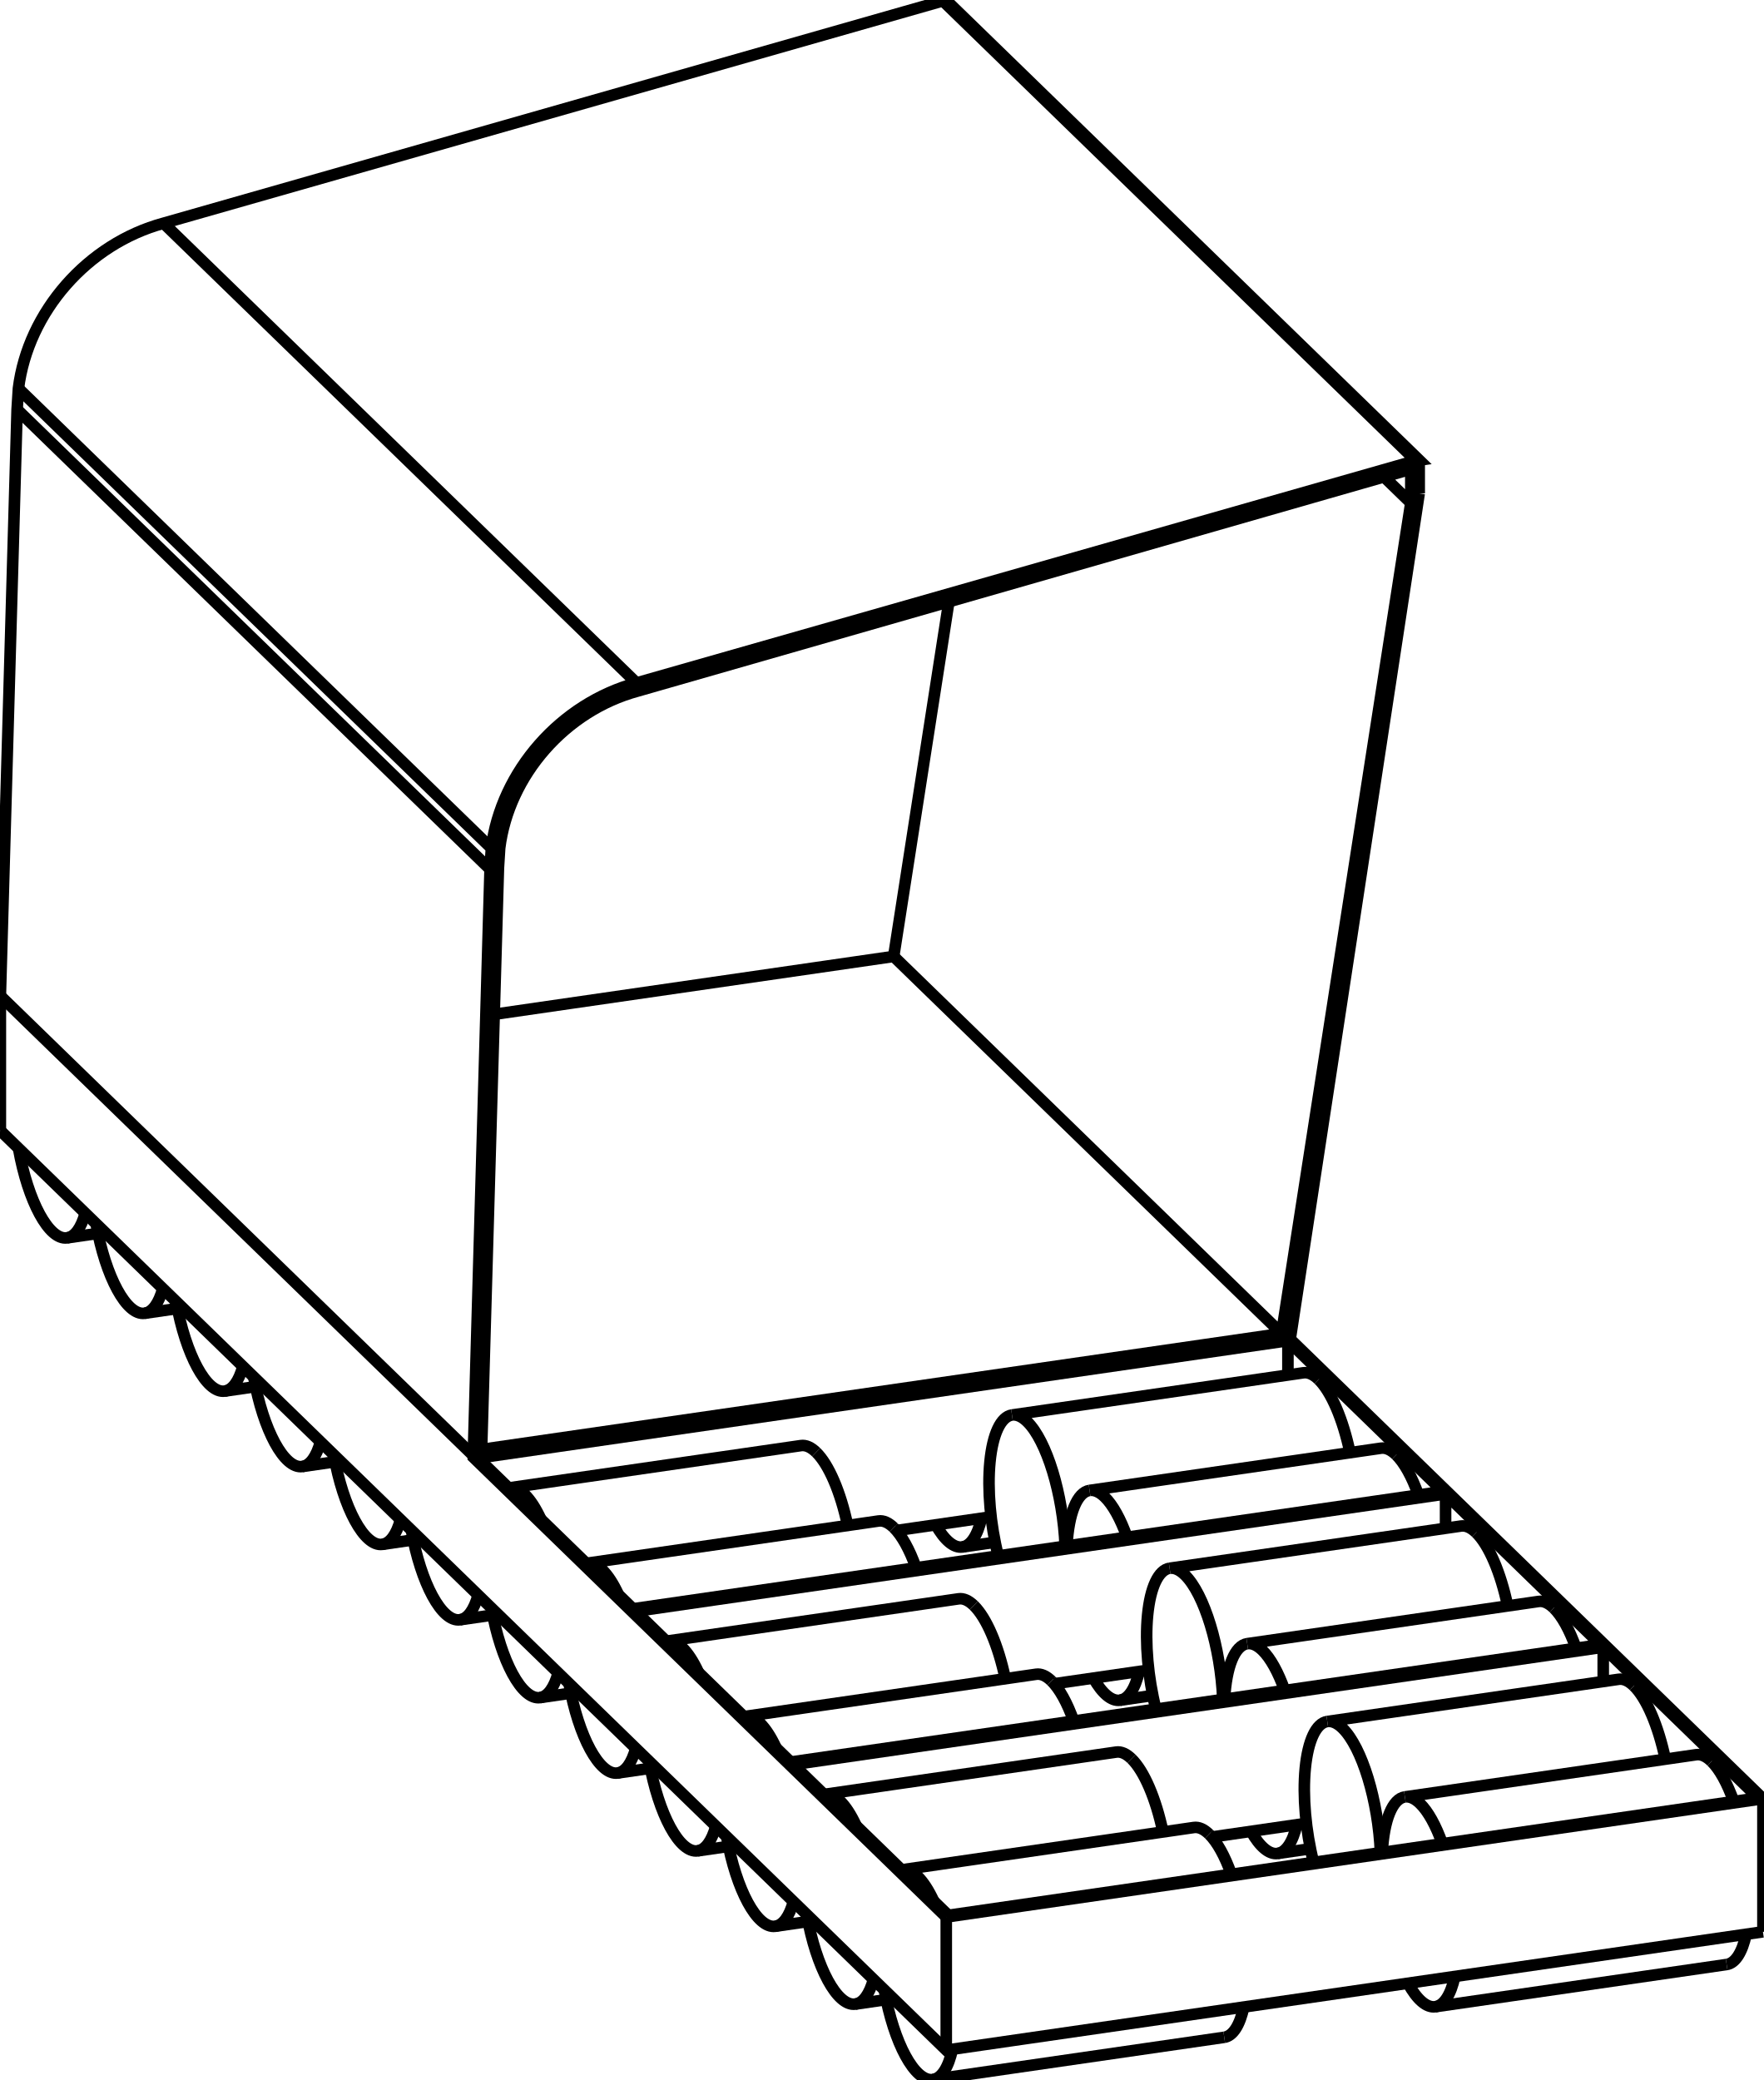
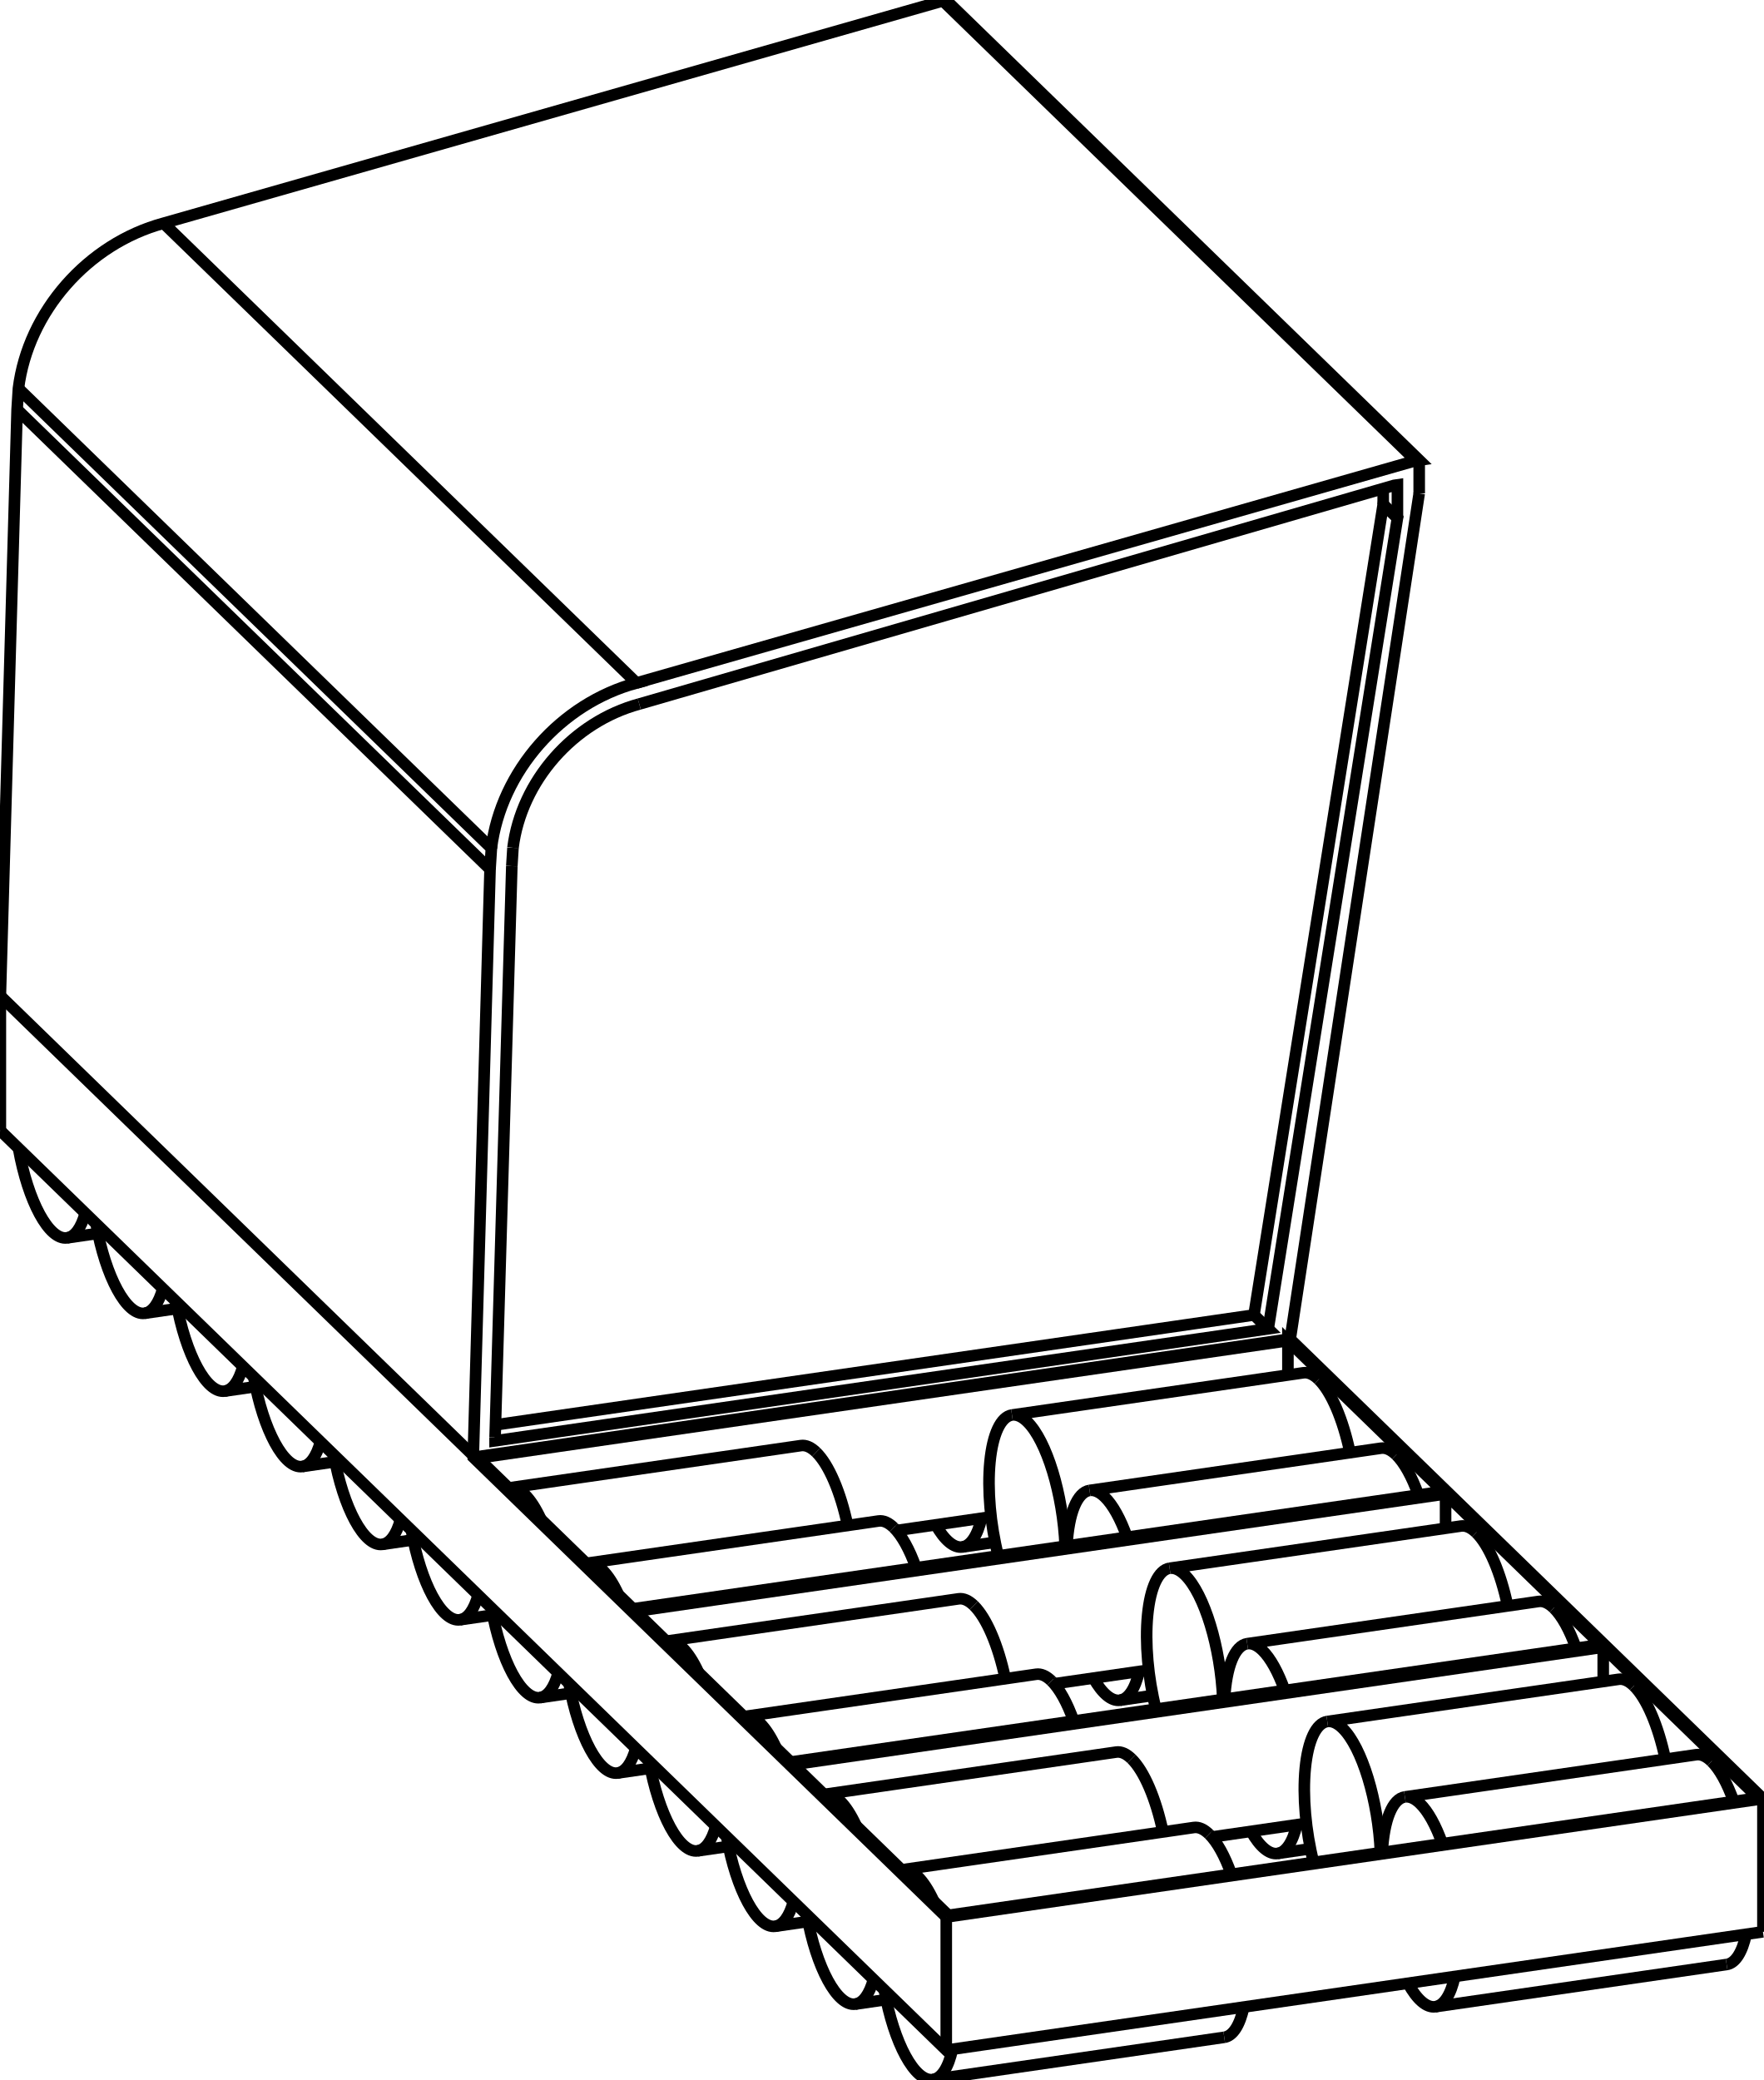
<svg xmlns="http://www.w3.org/2000/svg" version="1.1" viewBox="-2635.687 -2944.15 4911.466 5794.145" fill="none" stroke="black" stroke-width="0.6%" vector-effect="non-scaling-stroke">
  <path d="M -2398.301 435.209 A 295.275 98.574 261.755 0 1 -2448.904 504.08 A 295.275 98.574 261.755 0 1 -2584.2 254.484" />
  <path d="M -2182.199 645.297 A 295.275 98.574 261.755 0 1 -2232.802 714.167 A 295.275 98.574 261.755 0 1 -2368.098 464.571" />
  <path d="M -2634.687 205.402 L 0.028 2766.786 L 2274.779 2437.152" />
  <path d="M 124.883 1281.127 L -138.72 1319.325" />
  <path d="M 564.002 1708.024 L 300.4 1746.222" />
  <path d="M 1003.122 2134.921 L 739.519 2173.12" />
  <path d="M -2634.687 205.402 L -2634.687 -169.988 L -2588.043 -1803.437 L -2584.365 -1862.055 A 500 432.341 134.191 0 1 -2180.06 -2322.348 L -9.357 -2941.798 L -0.028 -2943.15" />
  <path d="M 0.028 2396.03 L 0.028 2766.786" />
  <path d="M 0.028 2396.03 L -1317.329 1115.338 L -1317.329 1110.704 L -1270.685 -522.746 L -2588.043 -1803.437" />
  <path d="M -1317.329 1110.704 L -2634.687 -169.988" />
  <path d="M 2274.779 2066.396 L 2274.779 2437.152" />
  <path d="M 0.028 2396.03 L 2274.779 2066.396" />
  <path d="M 957.422 785.705 L 2274.779 2066.396" />
  <path d="M -872.483 1537.382 L 1383.61 1210.452 L 951.694 790.558 L 951.694 886.171" />
  <path d="M -1304.399 1117.488 L -872.483 1537.382" />
  <path d="M 951.694 790.558 L -1304.399 1117.488" />
  <path d="M -433.364 1964.28 L 1822.73 1637.349 L 1390.814 1217.455 L 1390.814 1313.069" />
  <path d="M -865.279 1544.385 L -433.364 1964.28" />
  <path d="M 1390.814 1217.455 L -865.279 1544.385" />
  <path d="M 5.756 2391.177 L 2261.849 2064.247 L 1829.933 1644.352 L 1829.933 1739.966" />
  <path d="M -426.16 1971.283 L 5.756 2391.177" />
  <path d="M 1829.933 1644.352 L -426.16 1971.283" />
  <path d="M 957.422 785.705 L -1317.329 1115.338" />
  <path d="M 1317.329 -1569.769 L 958.037 786.303" />
  <path d="M 1317.329 -1662.458 L 1317.329 -1569.769" />
  <path d="M 1308 -1661.106 L 1317.329 -1662.458 L -0.028 -2943.15" />
  <path d="M -862.702 -1041.656 L 1308 -1661.106 L -9.357 -2941.798" />
  <path d="M -1267.007 -581.364 A 500 432.341 134.191 0 1 -862.702 -1041.656 L -2180.06 -2322.348" />
  <path d="M -1270.685 -522.746 L -1267.007 -581.364 L -2584.365 -1862.055" />
-   <path d="M 934.099 770.546 L -1294.007 1093.421 L -1294.007 1084.152 L -1247.363 -526.125 L -1243.869 -581.812 A 475 410.724 134.191 0 1 -859.779 -1019.09 L 1284.678 -1634.554 L 1294.007 -1635.906 L 1294.007 -1543.217 L 1219.343 -1615.803" />
-   <path d="M 1294.007 -1543.217 L 934.099 770.546 L -146.411 -279.89 L -1259.166 -118.64" />
-   <path d="M 7.281 -1267.939 L -146.411 -279.89" />
+   <path d="M -1256.692 1060.207 L -1256.692 1069.476 L 896.784 757.416 L 857.165 718.9 L -1255.662 1025.07" />
+   <path d="M -1210.047 -531.533 L -1256.692 1060.207" />
+   <path d="M -1206.847 -582.53 L -1210.047 -531.533" />
+   <path d="M 896.784 757.416 L 1256.692 -1500.734 L 1217.073 -1539.25 L 857.165 718.9" />
+   <path d="M -855.103 -982.985 A 435 376.137 314.191 0 0 -1206.847 -582.53" />
+   <path d="M 1256.692 -1500.734 L 1256.692 -1593.423 L 1247.363 -1592.071 L -855.103 -982.985" />
+   <path d="M 1217.073 -1583.296 L 1217.073 -1539.25" />
  <path d="M -1959.181 862.107 A 295.275 98.574 261.755 0 1 -2009.785 930.977 A 295.275 98.574 261.755 0 1 -2145.081 681.381" />
  <path d="M -1743.079 1072.194 A 295.275 98.574 261.755 0 1 -1793.683 1141.065 A 295.275 98.574 261.755 0 1 -1928.979 891.469" />
  <path d="M 98.207 1284.992 A 295.275 98.574 261.755 0 1 44.766 1365.185 A 295.275 98.574 261.755 0 1 -29.24 1303.461" />
  <path d="M -1520.062 1289.004 A 295.275 98.574 261.755 0 1 -1570.666 1357.875 A 295.275 98.574 261.755 0 1 -1705.962 1108.279" />
  <path d="M -1303.96 1499.091 A 295.275 98.574 261.755 0 1 -1354.564 1567.962 A 295.275 98.574 261.755 0 1 -1489.86 1318.366" />
  <path d="M 1037.002 898.481 A 295.275 98.574 81.755 0 0 994.656 879.946 L 183.091 997.55 A 295.275 98.574 261.755 0 1 225.437 1016.085 A 295.275 98.574 261.755 0 1 331.163 1362.962" />
  <path d="M 1124.679 1102.507 A 295.275 98.574 81.755 0 0 1037.002 898.481" />
  <path d="M 144.836 1389.963 A 295.275 98.574 261.755 0 1 183.091 997.55" />
  <path d="M 1253.104 1108.569 A 295.275 98.574 81.755 0 0 1210.758 1090.033 L 399.193 1207.637 A 295.275 98.574 261.755 0 1 441.539 1226.172 A 295.275 98.574 261.755 0 1 503.612 1337.973" />
  <path d="M 1315.177 1220.369 A 295.275 98.574 81.755 0 0 1253.104 1108.569" />
  <path d="M 537.327 1711.889 A 295.275 98.574 261.755 0 1 483.885 1792.082 A 295.275 98.574 261.755 0 1 409.879 1730.358" />
  <path d="M 336.067 1362.252 A 295.275 98.574 261.755 0 1 399.193 1207.637" />
  <path d="M -146.226 1311.345 A 295.275 98.574 81.755 0 0 -188.572 1292.81 L -1000.137 1410.414 A 295.275 98.574 261.755 0 1 -957.791 1428.949 A 295.275 98.574 261.755 0 1 -912.964 1498.028" />
  <path d="M -84.153 1423.146 A 295.275 98.574 81.755 0 0 -146.226 1311.345" />
  <path d="M -864.841 1925.988 A 295.275 98.574 261.755 0 1 -915.445 1994.859 A 295.275 98.574 261.755 0 1 -1050.74 1745.263" />
  <path d="M -1002.617 1410.87 A 295.275 98.574 261.755 0 1 -1000.137 1410.414" />
  <path d="M -362.328 1101.258 A 295.275 98.574 81.755 0 0 -404.674 1082.723 L -1216.239 1200.326 A 295.275 98.574 261.755 0 1 -1173.893 1218.862 A 295.275 98.574 261.755 0 1 -1129.066 1287.94" />
  <path d="M -274.651 1305.283 A 295.275 98.574 81.755 0 0 -362.328 1101.258" />
  <path d="M -1080.943 1715.901 A 295.275 98.574 261.755 0 1 -1131.547 1784.772 A 295.275 98.574 261.755 0 1 -1266.842 1535.176" />
  <path d="M -1218.719 1200.783 A 295.275 98.574 261.755 0 1 -1216.239 1200.326" />
  <path d="M 1476.121 1325.379 A 295.275 98.574 81.755 0 0 1433.775 1306.843 L 622.211 1424.447 A 295.275 98.574 261.755 0 1 664.557 1442.982 A 295.275 98.574 261.755 0 1 770.282 1789.859" />
  <path d="M 1563.799 1529.404 A 295.275 98.574 81.755 0 0 1476.121 1325.379" />
  <path d="M 583.956 1816.86 A 295.275 98.574 261.755 0 1 622.211 1424.447" />
  <path d="M 1692.223 1535.466 A 295.275 98.574 81.755 0 0 1649.877 1516.93 L 838.313 1634.534 A 295.275 98.574 261.755 0 1 880.659 1653.07 A 295.275 98.574 261.755 0 1 942.731 1764.87" />
  <path d="M 1754.296 1647.266 A 295.275 98.574 81.755 0 0 1692.223 1535.466" />
  <path d="M 976.446 2138.787 A 295.275 98.574 261.755 0 1 923.005 2218.979 A 295.275 98.574 261.755 0 1 848.998 2157.255" />
  <path d="M 775.186 1789.149 A 295.275 98.574 261.755 0 1 838.313 1634.534" />
  <path d="M 292.893 1738.243 A 295.275 98.574 81.755 0 0 250.547 1719.707 L -561.017 1837.311 A 295.275 98.574 261.755 0 1 -518.671 1855.846 A 295.275 98.574 261.755 0 1 -473.845 1924.925" />
  <path d="M 354.966 1850.043 A 295.275 98.574 81.755 0 0 292.893 1738.243" />
  <path d="M -425.722 2352.886 A 295.275 98.574 261.755 0 1 -476.325 2421.756 A 295.275 98.574 261.755 0 1 -611.621 2172.16" />
  <path d="M -563.498 1837.768 A 295.275 98.574 261.755 0 1 -561.017 1837.311" />
  <path d="M 76.791 1528.155 A 295.275 98.574 81.755 0 0 34.445 1509.62 L -777.119 1627.224 A 295.275 98.574 261.755 0 1 -734.773 1645.759 A 295.275 98.574 261.755 0 1 -689.947 1714.838" />
  <path d="M 164.468 1732.181 A 295.275 98.574 81.755 0 0 76.791 1528.155" />
  <path d="M -641.824 2142.798 A 295.275 98.574 261.755 0 1 -692.427 2211.669 A 295.275 98.574 261.755 0 1 -827.723 1962.073" />
  <path d="M -779.6 1627.68 A 295.275 98.574 261.755 0 1 -777.119 1627.224" />
  <path d="M 1915.241 1752.276 A 295.275 98.574 81.755 0 0 1872.895 1733.74 L 1061.33 1851.344 A 295.275 98.574 261.755 0 1 1103.676 1869.88 A 295.275 98.574 261.755 0 1 1209.402 2216.757" />
  <path d="M 2002.918 1956.301 A 295.275 98.574 81.755 0 0 1915.241 1752.276" />
  <path d="M 1023.075 2243.757 A 295.275 98.574 261.755 0 1 1061.33 1851.344" />
  <path d="M 2131.343 1962.363 A 295.275 98.574 81.755 0 0 2088.997 1943.827 L 1277.432 2061.431 A 295.275 98.574 261.755 0 1 1319.778 2079.967 A 295.275 98.574 261.755 0 1 1381.851 2191.767" />
  <path d="M 2173.689 2528.273 A 295.275 98.574 81.755 0 0 2228.053 2443.923" />
  <path d="M 2193.415 2074.163 A 295.275 98.574 81.755 0 0 2131.343 1962.363" />
  <path d="M 1416.488 2561.527 A 295.275 98.574 261.755 0 1 1362.124 2645.877 A 295.275 98.574 261.755 0 1 1286.052 2580.428" />
  <path d="M 1214.305 2216.046 A 295.275 98.574 261.755 0 1 1277.432 2061.431" />
  <path d="M 732.013 2165.14 A 295.275 98.574 81.755 0 0 689.667 2146.604 L -121.898 2264.208 A 295.275 98.574 261.755 0 1 -79.552 2282.744 A 295.275 98.574 261.755 0 1 -34.726 2351.822" />
  <path d="M 774.359 2731.05 A 295.275 98.574 81.755 0 0 828.723 2646.7" />
  <path d="M 794.085 2276.94 A 295.275 98.574 81.755 0 0 732.013 2165.14" />
  <path d="M 17.158 2764.304 A 295.275 98.574 261.755 0 1 -37.206 2848.654 A 295.275 98.574 261.755 0 1 -172.502 2599.058" />
  <path d="M -124.378 2264.665 A 295.275 98.574 261.755 0 1 -121.898 2264.208" />
  <path d="M 515.911 1955.053 A 295.275 98.574 81.755 0 0 473.565 1936.517 L -338 2054.121 A 295.275 98.574 261.755 0 1 -295.654 2072.656 A 295.275 98.574 261.755 0 1 -250.828 2141.735" />
  <path d="M 603.588 2159.078 A 295.275 98.574 81.755 0 0 515.911 1955.053" />
  <path d="M -202.704 2569.696 A 295.275 98.574 261.755 0 1 -253.308 2638.566 A 295.275 98.574 261.755 0 1 -388.604 2388.97" />
  <path d="M -340.48 2054.578 A 295.275 98.574 261.755 0 1 -338 2054.121" />
  <path d="M -2362.825 491.606 L -2448.904 504.08" />
  <path d="M -2141.361 700.917 L -2232.802 714.167" />
  <path d="M -1923.706 918.504 L -2009.785 930.977" />
  <path d="M -1702.242 1127.814 L -1793.683 1141.065" />
  <path d="M 136.207 1351.934 L 44.766 1365.185" />
  <path d="M -1484.587 1345.401 L -1570.666 1357.875" />
  <path d="M -1263.123 1554.711 L -1354.564 1567.962" />
  <path d="M 575.326 1778.832 L 483.885 1792.082" />
  <path d="M -824.004 1981.608 L -915.445 1994.859" />
  <path d="M -1045.468 1772.298 L -1131.547 1784.772" />
  <path d="M 1014.446 2205.729 L 923.005 2218.979" />
  <path d="M -384.884 2408.506 L -476.325 2421.756" />
  <path d="M -606.348 2199.195 L -692.427 2211.669" />
  <path d="M 2173.689 2528.273 L 1362.124 2645.877" />
  <path d="M 774.359 2731.05 L -37.206 2848.654" />
  <path d="M -167.229 2626.093 L -253.308 2638.566" />
</svg>
